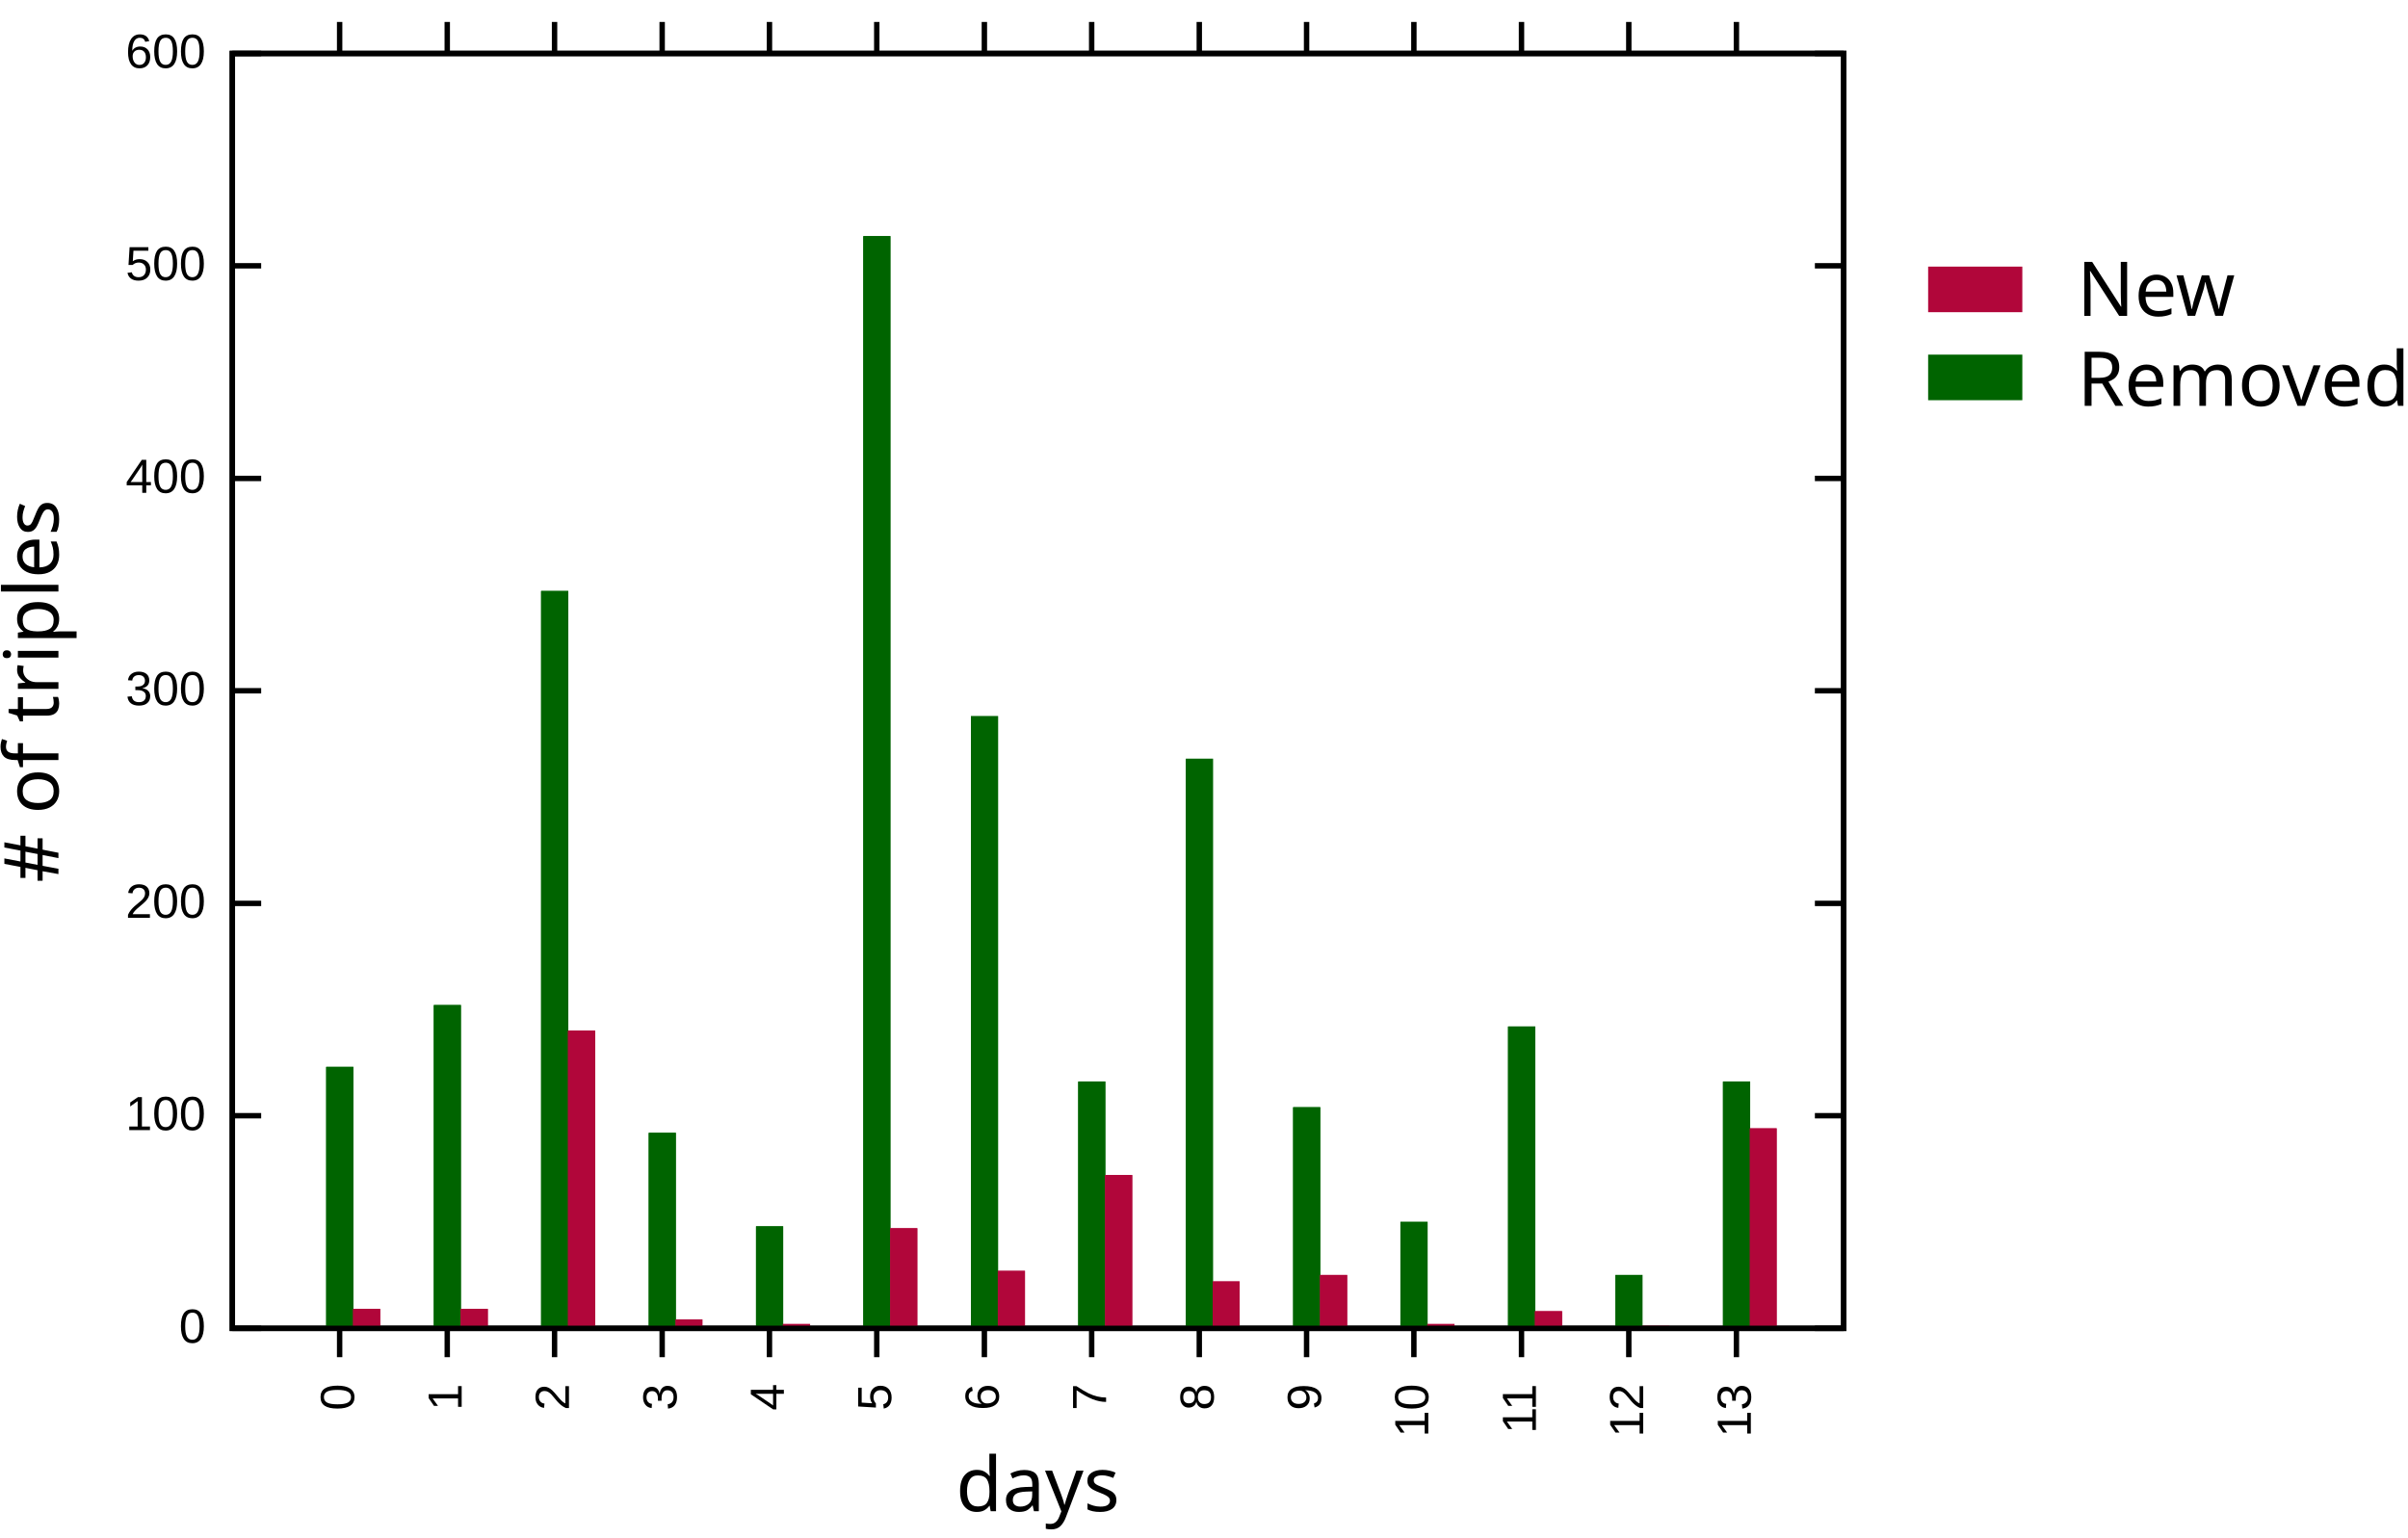
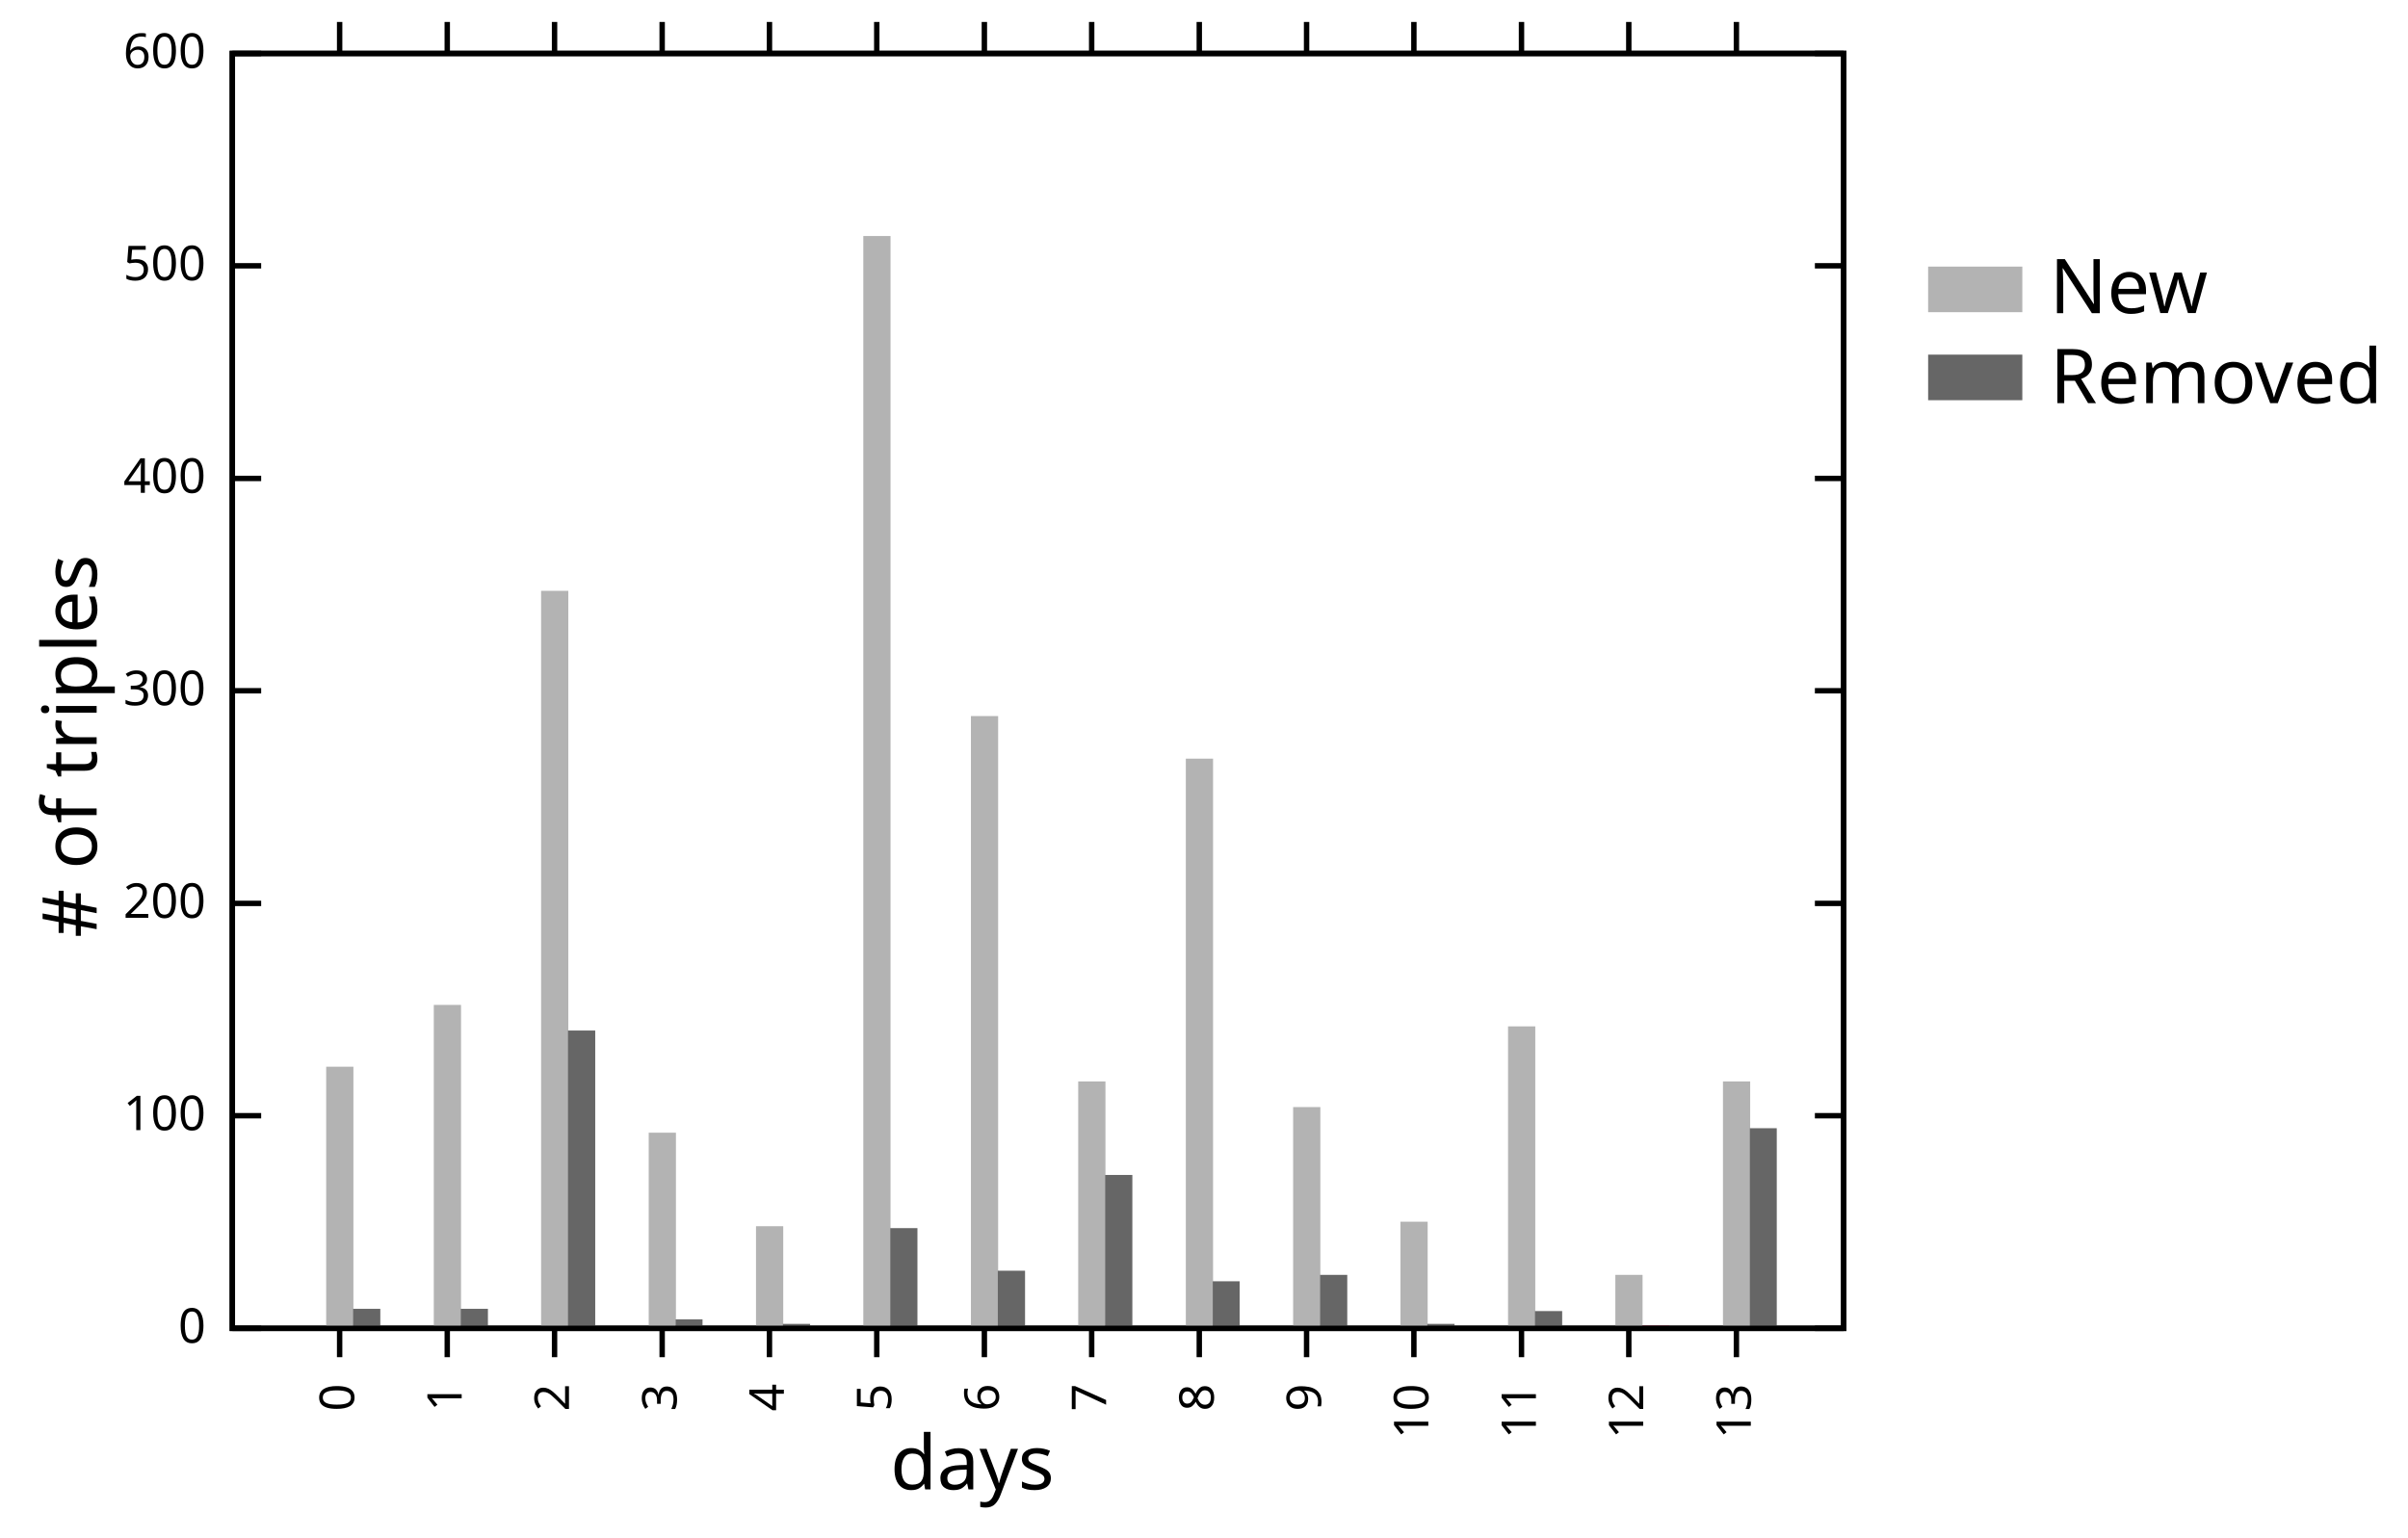
<svg xmlns="http://www.w3.org/2000/svg" width="445.445" height="284.393" id="svg10782" version="1.1">
  <defs id="defs10784" />
  <g id="layer1" transform="translate(-152.2773,-390.1658)">
-     <g transform="translate(-702.0571,-44.39891)" style="display:inline" id="g10439">
-       <g id="g4920" transform="translate(637.1484,115.2986)" style="display:inline">
-         <rect style="fill:none" x="217.566" y="319.266" width="355.491" height="284.393" id="rect9" />
-         <path id="path31" d="m 260.166,565.029 5.332,0 m 292.747,0 -5.332,0 h 0.006" style="color:#000000;fill:none;stroke:#000000;stroke-width:1;stroke-linecap:butt;stroke-linejoin:miter" />
-         <g id="g33" style="font-size:15px;text-anchor:end;color:#000000;fill:#000000;stroke:none;font-family:Arial" transform="matrix(0.5924851,0,0,0.5924851,255.2479,567.6951)">
-           <text id="text35">0</text>
-         </g>
-         <path id="path37" d="m 260.166,525.688 5.332,0 m 292.747,0 -5.332,0 h 0.006" style="color:#000000;fill:none;stroke:#000000;stroke-width:1;stroke-linecap:butt;stroke-linejoin:miter" />
-         <g id="g39" style="font-size:15px;text-anchor:end;color:#000000;fill:#000000;stroke:none;font-family:Arial" transform="matrix(0.5924851,0,0,0.5924851,255.2479,528.3541)">
-           <text id="text41">100</text>
-         </g>
-         <path id="path43" d="m 260.166,486.406 5.332,0 m 292.747,0 -5.332,0 h 0.006" style="color:#000000;fill:none;stroke:#000000;stroke-width:1;stroke-linecap:butt;stroke-linejoin:miter" />
-         <g id="g45" style="font-size:15px;text-anchor:end;color:#000000;fill:#000000;stroke:none;font-family:Arial" transform="matrix(0.5924851,0,0,0.5924851,255.2479,489.0723)">
-           <text id="text47">200</text>
-         </g>
-         <path id="path49" d="m 260.166,447.065 5.332,0 m 292.747,0 -5.332,0 h 0.006" style="color:#000000;fill:none;stroke:#000000;stroke-width:1;stroke-linecap:butt;stroke-linejoin:miter" />
-         <g id="g51" style="font-size:15px;text-anchor:end;color:#000000;fill:#000000;stroke:none;font-family:Arial" transform="matrix(0.5924851,0,0,0.5924851,255.2479,449.7313)">
-           <text id="text53">300</text>
-         </g>
-         <path id="path55" d="m 260.166,407.783 5.332,0 m 292.747,0 -5.332,0 h 0.006" style="color:#000000;fill:none;stroke:#000000;stroke-width:1;stroke-linecap:butt;stroke-linejoin:miter" />
-         <g id="g57" style="font-size:15px;text-anchor:end;color:#000000;fill:#000000;stroke:none;font-family:Arial" transform="matrix(0.5924851,0,0,0.5924851,255.2479,410.4495)">
-           <text id="text59">400</text>
-         </g>
-         <path id="path61" d="m 260.166,368.442 5.332,0 m 292.747,0 -5.332,0 h 0.006" style="color:#000000;fill:none;stroke:#000000;stroke-width:1;stroke-linecap:butt;stroke-linejoin:miter" />
-         <g id="g63" style="font-size:15px;text-anchor:end;color:#000000;fill:#000000;stroke:none;font-family:Arial" transform="matrix(0.5924851,0,0,0.5924851,255.2479,371.1085)">
-           <text id="text65">500</text>
-         </g>
-         <path id="path67" d="m 260.166,329.161 5.332,0 m 292.747,0 -5.332,0 h 0.006" style="color:#000000;fill:none;stroke:#000000;stroke-width:1;stroke-linecap:butt;stroke-linejoin:miter" />
-         <g id="g69" style="font-size:15px;text-anchor:end;color:#000000;fill:#000000;stroke:none;font-family:Arial" transform="matrix(0.5924851,0,0,0.5924851,255.2479,331.8268)">
-           <text id="text71">600</text>
-         </g>
-         <path id="path73" d="m 280.014,565.029 0,5.332 m 0,-241.201 0,-5.332 h 0.006" style="color:#000000;fill:none;stroke:#000000;stroke-width:1;stroke-linecap:butt;stroke-linejoin:miter" />
-         <g id="g75" style="font-size:15px;text-anchor:end;color:#000000;fill:#000000;stroke:none;font-family:Arial" transform="matrix(0,-0.5924851,0.5924851,0,282.6799,575.2789)">
-           <text id="text77">0</text>
-         </g>
-         <path id="path79" d="m 299.921,565.029 0,5.332 m 0,-241.201 0,-5.332 h 0.006" style="color:#000000;fill:none;stroke:#000000;stroke-width:1;stroke-linecap:butt;stroke-linejoin:miter" />
-         <g id="g81" style="font-size:15px;text-anchor:end;color:#000000;fill:#000000;stroke:none;font-family:Arial" transform="matrix(0,-0.5924851,0.5924851,0,302.5874,575.2789)">
-           <text id="text83">1</text>
-         </g>
-         <path id="path85" d="m 319.77,565.029 0,5.332 m 0,-241.201 0,-5.332 h 0.006" style="color:#000000;fill:none;stroke:#000000;stroke-width:1;stroke-linecap:butt;stroke-linejoin:miter" />
-         <g id="g87" style="font-size:15px;text-anchor:end;color:#000000;fill:#000000;stroke:none;font-family:Arial" transform="matrix(0,-0.5924851,0.5924851,0,322.4357,575.2789)">
-           <text id="text89">2</text>
-         </g>
-         <path id="path91" d="m 339.677,565.029 0,5.332 m 0,-241.201 0,-5.332 h 0.006" style="color:#000000;fill:none;stroke:#000000;stroke-width:1;stroke-linecap:butt;stroke-linejoin:miter" />
-         <g id="g93" style="font-size:15px;text-anchor:end;color:#000000;fill:#000000;stroke:none;font-family:Arial" transform="matrix(0,-0.5924851,0.5924851,0,342.3432,575.2789)">
-           <text id="text95">3</text>
-         </g>
-         <path id="path97" d="m 359.525,565.029 0,5.332 m 0,-241.201 0,-5.332 h 0.006" style="color:#000000;fill:none;stroke:#000000;stroke-width:1;stroke-linecap:butt;stroke-linejoin:miter" />
-         <g id="g99" style="font-size:15px;text-anchor:end;color:#000000;fill:#000000;stroke:none;font-family:Arial" transform="matrix(0,-0.5924851,0.5924851,0,362.1914,575.2789)">
-           <text id="text101">4</text>
-         </g>
-         <path id="path103" d="m 379.374,565.029 0,5.332 m 0,-241.201 0,-5.332 h 0.006" style="color:#000000;fill:none;stroke:#000000;stroke-width:1;stroke-linecap:butt;stroke-linejoin:miter" />
-         <g id="g105" style="font-size:15px;text-anchor:end;color:#000000;fill:#000000;stroke:none;font-family:Arial" transform="matrix(0,-0.5924851,0.5924851,0,382.0397,575.2789)">
-           <text id="text107">5</text>
-         </g>
-         <path id="path109" d="m 399.281,565.029 0,5.332 m 0,-241.201 0,-5.332 h 0.006" style="color:#000000;fill:none;stroke:#000000;stroke-width:1;stroke-linecap:butt;stroke-linejoin:miter" />
-         <g id="g111" style="font-size:15px;text-anchor:end;color:#000000;fill:#000000;stroke:none;font-family:Arial" transform="matrix(0,-0.5924851,0.5924851,0,401.9472,575.2789)">
-           <text id="text113">6</text>
-         </g>
-         <path id="path115" d="m 419.129,565.029 0,5.332 m 0,-241.201 0,-5.332 h 0.006" style="color:#000000;fill:none;stroke:#000000;stroke-width:1;stroke-linecap:butt;stroke-linejoin:miter" />
-         <g id="g117" style="font-size:15px;text-anchor:end;color:#000000;fill:#000000;stroke:none;font-family:Arial" transform="matrix(0,-0.5924851,0.5924851,0,421.7955,575.2789)">
-           <text id="text119">7</text>
-         </g>
-         <path id="path121" d="m 439.037,565.029 0,5.332 m 0,-241.201 0,-5.332 h 0.006" style="color:#000000;fill:none;stroke:#000000;stroke-width:1;stroke-linecap:butt;stroke-linejoin:miter" />
-         <g id="g123" style="font-size:15px;text-anchor:end;color:#000000;fill:#000000;stroke:none;font-family:Arial" transform="matrix(0,-0.5924851,0.5924851,0,441.7029,575.2789)">
-           <text id="text125">8</text>
-         </g>
-         <path id="path127" d="m 458.885,565.029 0,5.332 m 0,-241.201 0,-5.332 h 0.006" style="color:#000000;fill:none;stroke:#000000;stroke-width:1;stroke-linecap:butt;stroke-linejoin:miter" />
-         <g id="g129" style="font-size:15px;text-anchor:end;color:#000000;fill:#000000;stroke:none;font-family:Arial" transform="matrix(0,-0.5924851,0.5924851,0,461.5512,575.2789)">
-           <text id="text131">9</text>
-         </g>
-         <path id="path133" d="m 478.733,565.029 0,5.332 m 0,-241.201 0,-5.332 h 0.006" style="color:#000000;fill:none;stroke:#000000;stroke-width:1;stroke-linecap:butt;stroke-linejoin:miter" />
-         <g id="g135" style="font-size:15px;text-anchor:end;color:#000000;fill:#000000;stroke:none;font-family:Arial" transform="matrix(0,-0.5924851,0.5924851,0,481.3995,575.2789)">
-           <text id="text137">10</text>
-         </g>
-         <path id="path139" d="m 498.641,565.029 0,5.332 m 0,-241.201 0,-5.332 h 0.006" style="color:#000000;fill:none;stroke:#000000;stroke-width:1;stroke-linecap:butt;stroke-linejoin:miter" />
-         <g id="g141" style="font-size:15px;text-anchor:end;color:#000000;fill:#000000;stroke:none;font-family:Arial" transform="matrix(0,-0.5924851,0.5924851,0,501.3069,575.2789)">
-           <text id="text143">11</text>
-         </g>
-         <path id="path145" d="m 518.489,565.029 0,5.332 m 0,-241.201 0,-5.332 h 0.006" style="color:#000000;fill:none;stroke:#000000;stroke-width:1;stroke-linecap:butt;stroke-linejoin:miter" />
-         <g id="g147" style="font-size:15px;text-anchor:end;color:#000000;fill:#000000;stroke:none;font-family:Arial" transform="matrix(0,-0.5924851,0.5924851,0,521.1552,575.2789)">
-           <text id="text149">12</text>
-         </g>
-         <path id="path151" d="m 538.397,565.029 0,5.332 m 0,-241.201 0,-5.332 h 0.006" style="color:#000000;fill:none;stroke:#000000;stroke-width:1;stroke-linecap:butt;stroke-linejoin:miter" />
-         <g id="g153" style="font-size:15px;text-anchor:end;color:#000000;fill:#000000;stroke:none;font-family:Arial" transform="matrix(0,-0.5924851,0.5924851,0,541.0627,575.2789)">
-           <text id="text155">13</text>
-         </g>
-         <path id="path157" d="m 260.166,329.161 0,235.868 298.079,0 0,-235.868 -298.079,0 z m 0,0 h 0.006" style="color:#000000;fill:none;stroke:#000000;stroke-width:1;stroke-linecap:butt;stroke-linejoin:miter" />
-         <g id="g159" style="font-size:15px;text-anchor:middle;color:#000000;fill:#000000;stroke:none;font-family:Arial" transform="matrix(0,-0.5924851,0.5924851,0,227.9936,447.1244)">
-           <text style="font-style:normal;font-variant:normal;font-weight:normal;font-stretch:normal;font-family:Roboto Slab;-inkscape-font-specification:Roboto Slab" id="text161">
-             <tspan id="tspan5857" style="font-size:23.629px"># of triples</tspan>
-           </text>
-         </g>
-         <g id="g163" style="font-size:15px;text-anchor:middle;color:#000000;fill:#000000;stroke:none;font-family:Arial" transform="matrix(0.5924851,0,0,0.5924851,409.1755,598.8598)">
-           <text id="text165">
-             <tspan id="tspan5859" style="font-size:23.629px;font-style:normal;font-variant:normal;font-weight:normal;font-stretch:normal;font-family:Roboto Slab;-inkscape-font-specification:Roboto Slab">days</tspan>
-           </text>
-         </g>
-         <g transform="matrix(0.5924851,0,0,0.5924851,217.5658,319.2661)" id="g170" style="color:#ff0000;fill:#006400;fill-opacity:1;stroke:currentColor;stroke-width:1.688;stroke-linecap:butt;stroke-linejoin:miter">
-           <g id="g172" style="fill:#006400;fill-opacity:1;stroke:none">
-             <polygon id="polygon174" points="109.7,333.1 101.2,333.1 101.2,414.8 109.7,414.8 " style="fill:#006400;fill-opacity:1" />
-           </g>
-           <path id="path176" d="m 101.2,414.8 0,-81.6 8.4,0 0,81.6 -8.4,0 z m 0,0 h 0.01" style="fill:#006400;fill-opacity:1;stroke:none" />
-           <g id="g178" style="fill:#006400;fill-opacity:1;stroke:none">
-             <polygon id="polygon180" points="143.3,313.8 134.8,313.8 134.8,414.8 143.3,414.8 " style="fill:#006400;fill-opacity:1" />
-           </g>
-           <path id="path182" d="m 134.8,414.8 0,-100.9 8.4,0 0,100.9 -8.4,0 z m 0,0 h 0.01" style="fill:#006400;fill-opacity:1;stroke:none" />
-           <g id="g184" style="fill:#006400;fill-opacity:1;stroke:none">
-             <polygon id="polygon186" points="176.8,184.5 168.3,184.5 168.3,414.8 176.8,414.8 " style="fill:#006400;fill-opacity:1" />
-           </g>
-           <path id="path188" d="m 168.3,414.8 0,-230.2 8.4,0 0,230.2 -8.4,0 z m 0,0 h 0.01" style="fill:#006400;fill-opacity:1;stroke:none" />
-           <g id="g190" style="fill:#006400;fill-opacity:1;stroke:none">
-             <polygon id="polygon192" points="210.4,353.7 201.9,353.7 201.9,414.8 210.4,414.8 " style="fill:#006400;fill-opacity:1" />
-           </g>
-           <path id="path194" d="m 201.9,414.8 0,-61 8.4,0 0,61 -8.4,0 z m 0,0 h 0.01" style="fill:#006400;fill-opacity:1;stroke:none" />
-           <g id="g196" style="fill:#006400;fill-opacity:1;stroke:none">
-             <polygon id="polygon198" points="243.9,382.9 235.4,382.9 235.4,414.8 243.9,414.8 " style="fill:#006400;fill-opacity:1" />
-           </g>
-           <path id="path200" d="m 235.4,414.8 0,-31.8 8.4,0 0,31.8 -8.4,0 z m 0,0 h 0.01" style="fill:#006400;fill-opacity:1;stroke:none" />
-           <g id="g202" style="fill:#006400;fill-opacity:1;stroke:none">
-             <polygon id="polygon204" points="277.4,73.7 268.9,73.7 268.9,414.8 277.4,414.8 " style="fill:#006400;fill-opacity:1;stroke:none" />
-           </g>
-           <path id="path206" d="m 268.9,414.8 0,-341 8.4,0 0,341 -8.4,0 z m 0,0 h 0.01" style="fill:#006400;fill-opacity:1;stroke:none" />
-           <g id="g208" style="fill:#006400;fill-opacity:1;stroke:none">
-             <polygon id="polygon210" points="311,223.6 302.5,223.6 302.5,414.8 311,414.8 " style="fill:#006400;fill-opacity:1;stroke:none" />
-           </g>
-           <path id="path212" d="m 302.5,414.8 0,-191.1 8.4,0 0,191.1 -8.4,0 z m 0,0 h 0.01" style="fill:#006400;fill-opacity:1;stroke:none" />
-           <g id="g214" style="fill:#006400;fill-opacity:1;stroke:none">
-             <polygon id="polygon216" points="344.5,337.7 336,337.7 336,414.8 344.5,414.8 " style="fill:#006400;fill-opacity:1;stroke:none" />
-           </g>
-           <path id="path218" d="m 336,414.8 0,-77 8.4,0 0,77 -8.4,0 z m 0,0 h 0.01" style="fill:#006400;fill-opacity:1;stroke:none" />
-           <g id="g220" style="fill:#006400;fill-opacity:1;stroke:none">
-             <polygon id="polygon222" points="378.1,236.9 369.6,236.9 369.6,414.8 378.1,414.8 " style="fill:#006400;fill-opacity:1" />
-           </g>
-           <path id="path224" d="m 369.6,414.8 0,-177.8 8.4,0 0,177.8 -8.4,0 z m 0,0 h 0.01" style="fill:#006400;fill-opacity:1;stroke:none" />
-           <g id="g226" style="fill:#006400;fill-opacity:1;stroke:none">
-             <polygon id="polygon228" points="411.6,345.7 403.1,345.7 403.1,414.8 411.6,414.8 " style="fill:#006400;fill-opacity:1;stroke:none" />
-           </g>
-           <path id="path230" d="m 403.1,414.8 0,-69 8.4,0 0,69 -8.4,0 z m 0,0 h 0.01" style="fill:#006400;fill-opacity:1;stroke:none" />
-           <g id="g232" style="fill:#006400;fill-opacity:1;stroke:none">
-             <polygon id="polygon234" points="445.1,381.5 436.6,381.5 436.6,414.8 445.1,414.8 " style="fill:#006400;fill-opacity:1;stroke:none" />
-           </g>
-           <path id="path236" d="m 436.6,414.8 0,-33.2 8.4,0 0,33.2 -8.4,0 z m 0,0 h 0.01" style="fill:#006400;fill-opacity:1;stroke:none" />
-           <g id="g238" style="fill:#006400;fill-opacity:1;stroke:none">
-             <polygon id="polygon240" points="478.7,320.5 470.2,320.5 470.2,414.8 478.7,414.8 " style="fill:#006400;fill-opacity:1;stroke:none" />
-           </g>
-           <path id="path242" d="m 470.2,414.8 0,-94.2 8.4,0 0,94.2 -8.4,0 z m 0,0 h 0.01" style="fill:#006400;fill-opacity:1;stroke:none" />
-           <g id="g244" style="fill:#006400;fill-opacity:1;stroke:none">
-             <polygon id="polygon246" points="512.2,398.1 503.7,398.1 503.7,414.8 512.2,414.8 " style="fill:#006400;fill-opacity:1;stroke:none" />
-           </g>
-           <path id="path248" d="m 503.7,414.8 0,-16.6 8.4,0 0,16.6 -8.4,0 z m 0,0 h 0.01" style="fill:#006400;fill-opacity:1;stroke:none" />
-           <g id="g250" style="fill:#006400;fill-opacity:1;stroke:none">
-             <polygon id="polygon252" points="545.8,337.7 537.3,337.7 537.3,414.8 545.8,414.8 " style="fill:#006400;fill-opacity:1;stroke:none" />
-           </g>
-           <path id="path254" d="m 537.3,414.8 0,-77 8.4,0 0,77 -8.4,0 z m 0,0 h 0.01" style="fill:#006400;fill-opacity:1;stroke:none" />
-         </g>
-         <g transform="matrix(0.5924851,0,0,0.5924851,217.5658,319.2661)" id="g259" style="color:#008000;fill:#b1063a;fill-opacity:1;stroke:none">
-           <g id="g261" style="fill:#b1063a;fill-opacity:1;stroke:none">
-             <polygon id="polygon263" points="118.1,408.7 109.6,408.7 109.6,414.8 118.1,414.8 " style="fill:#b1063a;fill-opacity:1;stroke:none" />
-           </g>
-           <path id="path265" d="m 109.6,414.8 0,-6 8.4,0 0,6 -8.4,0 z m 0,0 h 0.01" style="fill:#b1063a;fill-opacity:1;stroke:none" />
-           <g id="g267" style="fill:#b1063a;fill-opacity:1;stroke:none">
-             <polygon id="polygon269" points="151.7,408.7 143.2,408.7 143.2,414.8 151.7,414.8 " style="fill:#b1063a;fill-opacity:1;stroke:none" />
-           </g>
-           <path id="path271" d="m 143.2,414.8 0,-6 8.4,0 0,6 -8.4,0 z m 0,0 h 0.01" style="fill:#b1063a;fill-opacity:1;stroke:none" />
-           <g id="g273" style="fill:#b1063a;fill-opacity:1;stroke:none">
-             <polygon id="polygon275" points="185.2,321.8 176.7,321.8 176.7,414.8 185.2,414.8 " style="fill:#b1063a;fill-opacity:1;stroke:none" />
-           </g>
-           <path id="path277" d="m 176.7,414.8 0,-92.9 8.4,0 0,92.9 -8.4,0 z m 0,0 h 0.01" style="fill:#b1063a;fill-opacity:1;stroke:none" />
-           <g id="g279" style="fill:#b1063a;fill-opacity:1;stroke:none">
-             <polygon id="polygon281" points="218.7,412 210.3,412 210.3,414.8 218.7,414.8 " style="fill:#b1063a;fill-opacity:1;stroke:none" />
-           </g>
-           <path id="path283" d="m 210.3,414.8 0,-2.7 8.3,0 0,2.7 -8.3,0 z m 0,0 h 0.01" style="fill:#b1063a;fill-opacity:1;stroke:none" />
-           <g id="g285" style="fill:#b1063a;fill-opacity:1;stroke:none">
-             <polygon id="polygon287" points="252.3,413.4 243.8,413.4 243.8,414.8 252.3,414.8 " style="fill:#b1063a;fill-opacity:1;stroke:none" />
-           </g>
-           <path id="path289" d="m 243.8,414.8 0,-1.3 8.4,0 0,1.3 -8.4,0 z m 0,0 h 0.01" style="fill:#b1063a;fill-opacity:1;stroke:none" />
-           <g id="g291" style="fill:#b1063a;fill-opacity:1;stroke:none">
-             <polygon id="polygon293" points="285.8,383.5 277.3,383.5 277.3,414.8 285.8,414.8 " style="fill:#b1063a;fill-opacity:1;stroke:none" />
-           </g>
-           <path id="path295" d="m 277.3,414.8 0,-31.2 8.4,0 0,31.2 -8.4,0 z m 0,0 h 0.01" style="fill:#b1063a;fill-opacity:1;stroke:none" />
-           <g id="g297" style="fill:#b1063a;fill-opacity:1;stroke:none">
-             <polygon id="polygon299" points="319.4,396.8 310.9,396.8 310.9,414.8 319.4,414.8 " style="fill:#b1063a;fill-opacity:1;stroke:none" />
-           </g>
-           <path id="path301" d="m 310.9,414.8 0,-17.9 8.4,0 0,17.9 -8.4,0 z m 0,0 h 0.01" style="fill:#b1063a;fill-opacity:1;stroke:none" />
-           <g id="g303" style="fill:#b1063a;fill-opacity:1;stroke:none">
-             <polygon id="polygon305" points="352.9,366.9 344.4,366.9 344.4,414.8 352.9,414.8 " style="fill:#b1063a;fill-opacity:1;stroke:none" />
-           </g>
-           <path id="path307" d="m 344.4,414.8 0,-47.8 8.4,0 0,47.8 -8.4,0 z m 0,0 h 0.01" style="fill:#b1063a;fill-opacity:1;stroke:none" />
-           <g id="g309" style="fill:#b1063a;fill-opacity:1;stroke:none">
-             <polygon id="polygon311" points="386.4,400.1 378,400.1 378,414.8 386.4,414.8 " style="fill:#b1063a;fill-opacity:1;stroke:none" />
-           </g>
-           <path id="path313" d="m 378,414.8 0,-14.6 8.3,0 0,14.6 -8.3,0 z m 0,0 h 0.01" style="fill:#b1063a;fill-opacity:1;stroke:none" />
-           <g id="g315" style="fill:#b1063a;fill-opacity:1;stroke:none">
-             <polygon id="polygon317" points="420,398.1 411.5,398.1 411.5,414.8 420,414.8 " style="fill:#b1063a;fill-opacity:1;stroke:none" />
-           </g>
-           <path id="path319" d="m 411.5,414.8 0,-16.6 8.4,0 0,16.6 -8.4,0 z m 0,0 h 0.01" style="fill:#b1063a;fill-opacity:1;stroke:none" />
-           <g id="g321" style="fill:#b1063a;fill-opacity:1;stroke:none">
-             <polygon id="polygon323" points="453.5,413.4 445,413.4 445,414.8 453.5,414.8 " style="fill:#b1063a;fill-opacity:1;stroke:none" />
-           </g>
-           <path id="path325" d="m 445,414.8 0,-1.3 8.4,0 0,1.3 -8.4,0 z m 0,0 h 0.01" style="fill:#b1063a;fill-opacity:1;stroke:none" />
-           <g id="g327" style="fill:#b1063a;fill-opacity:1;stroke:none">
-             <polygon id="polygon329" points="487.1,409.4 478.6,409.4 478.6,414.8 487.1,414.8 " style="fill:#b1063a;fill-opacity:1;stroke:none" />
-           </g>
-           <path id="path331" d="m 478.6,414.8 0,-5.3 8.4,0 0,5.3 -8.4,0 z m 0,0 h 0.01" style="fill:#b1063a;fill-opacity:1;stroke:none" />
-           <g id="g333" style="fill:#b1063a;fill-opacity:1;stroke:none">
-             <polygon id="polygon335" points="520.6,414 512.1,414 512.1,414.8 520.6,414.8 " style="fill:#b1063a;fill-opacity:1;stroke:none" />
-           </g>
-           <path id="path337" d="m 512.1,414.8 0,-0.7 8.4,0 0,0.7 -8.4,0 z m 0,0 h 0.01" style="fill:#b1063a;fill-opacity:1;stroke:none" />
-           <g id="g339" style="fill:#b1063a;fill-opacity:1;stroke:none">
-             <polygon id="polygon341" points="554.1,352.3 545.7,352.3 545.7,414.8 554.1,414.8 " style="fill:#b1063a;fill-opacity:1;stroke:none" />
-           </g>
-           <path id="path343" d="m 545.7,414.8 0,-62.4 8.3,0 0,62.4 -8.3,0 z m 0,0 h 0.01" style="fill:#b1063a;fill-opacity:1;stroke:none" />
-         </g>
-         <path id="path347" d="m 260.166,329.161 0,235.868 298.079,0 0,-235.868 -298.079,0 z m 0,0 h 0.006" style="color:#000000;fill:none;stroke:#000000;stroke-width:1;stroke-linecap:butt;stroke-linejoin:miter" />
-       </g>
-       <text id="text4214" y="493.012" x="1238.538" style="font-size:22px;font-style:normal;font-variant:normal;font-weight:normal;font-stretch:normal;line-height:125%;letter-spacing:0px;word-spacing:0px;color:#000000;fill:#000000;fill-opacity:1;stroke:none;font-family:Roboto Slab;-inkscape-font-specification:Roboto Slab" xml:space="preserve">
-         <tspan style="font-size:14px" y="493.012" x="1238.538" id="tspan4216">New</tspan>
-       </text>
-       <text id="text4218" y="509.653" x="1238.612" style="font-size:22px;font-style:normal;font-variant:normal;font-weight:normal;font-stretch:normal;line-height:125%;letter-spacing:0px;word-spacing:0px;color:#000000;fill:#000000;fill-opacity:1;stroke:none;font-family:Roboto Slab;-inkscape-font-specification:Roboto Slab" xml:space="preserve">
-         <tspan style="font-size:14px" y="509.653" x="1238.612" id="tspan4220">Removed</tspan>
-       </text>
-       <rect style="fill:#b1063a;fill-opacity:1;fill-rule:nonzero;stroke:none;display:inline" id="rect4194-5" width="17.422" height="8.433" x="1211.013" y="483.891" rx="7.5" ry="0" />
-       <rect style="fill:#006400;fill-opacity:1;fill-rule:nonzero;stroke:none;display:inline" id="rect4194-5-2" width="17.422" height="8.433" x="1211.013" y="500.176" rx="7.5" ry="0" />
-     </g>
+     <rect style="fill:none" x="152.657" y="390.166" width="355.491" height="284.393" id="rect9" />
+     <path id="path31" d="m 195.257,635.929 5.332,0 m 292.747,0 -5.332,0 h 0.006" style="color:#000000;fill:none;stroke:#000000;stroke-width:1;stroke-linecap:butt;stroke-linejoin:miter" />
+     <text style="font-size:8.887px;text-anchor:end;color:#000000;fill:#000000;stroke:none;font-family:CMU Serif;-inkscape-font-specification:CMU Serif Medium;font-weight:500;font-style:normal;font-stretch:normal;font-variant:normal;text-align:end;writing-mode:lr;line-height:125%" id="text35" x="190.339" y="638.595">0</text>
+     <path id="path37" d="m 195.257,596.588 5.332,0 m 292.747,0 -5.332,0 h 0.006" style="color:#000000;fill:none;stroke:#000000;stroke-width:1;stroke-linecap:butt;stroke-linejoin:miter" />
+     <text style="font-size:8.887px;text-anchor:end;color:#000000;fill:#000000;stroke:none;font-family:CMU Serif;-inkscape-font-specification:CMU Serif Medium;font-weight:500;font-style:normal;font-stretch:normal;font-variant:normal;text-align:end;writing-mode:lr;line-height:125%" id="text41" x="190.339" y="599.254">100</text>
+     <path id="path43" d="m 195.257,557.306 5.332,0 m 292.747,0 -5.332,0 h 0.006" style="color:#000000;fill:none;stroke:#000000;stroke-width:1;stroke-linecap:butt;stroke-linejoin:miter" />
+     <text style="font-size:8.887px;text-anchor:end;color:#000000;fill:#000000;stroke:none;font-family:CMU Serif;-inkscape-font-specification:CMU Serif Medium;font-weight:500;font-style:normal;font-stretch:normal;font-variant:normal;text-align:end;writing-mode:lr;line-height:125%" id="text47" x="190.339" y="559.972">200</text>
+     <path id="path49" d="m 195.257,517.965 5.332,0 m 292.747,0 -5.332,0 h 0.006" style="color:#000000;fill:none;stroke:#000000;stroke-width:1;stroke-linecap:butt;stroke-linejoin:miter" />
+     <text style="font-size:8.887px;text-anchor:end;color:#000000;fill:#000000;stroke:none;font-family:CMU Serif;-inkscape-font-specification:CMU Serif Medium;font-weight:500;font-style:normal;font-stretch:normal;font-variant:normal;text-align:end;writing-mode:lr;line-height:125%" id="text53" x="190.339" y="520.631">300</text>
+     <path id="path55" d="m 195.257,478.683 5.332,0 m 292.747,0 -5.332,0 h 0.006" style="color:#000000;fill:none;stroke:#000000;stroke-width:1;stroke-linecap:butt;stroke-linejoin:miter" />
+     <text style="font-size:8.887px;text-anchor:end;color:#000000;fill:#000000;stroke:none;font-family:CMU Serif;-inkscape-font-specification:CMU Serif Medium;font-weight:500;font-style:normal;font-stretch:normal;font-variant:normal;text-align:end;writing-mode:lr;line-height:125%" id="text59" x="190.339" y="481.349">400</text>
+     <path id="path61" d="m 195.257,439.342 5.332,0 m 292.747,0 -5.332,0 h 0.006" style="color:#000000;fill:none;stroke:#000000;stroke-width:1;stroke-linecap:butt;stroke-linejoin:miter" />
+     <text style="font-size:8.887px;text-anchor:end;color:#000000;fill:#000000;stroke:none;font-family:CMU Serif;-inkscape-font-specification:CMU Serif Medium;font-weight:500;font-style:normal;font-stretch:normal;font-variant:normal;text-align:end;writing-mode:lr;line-height:125%" id="text65" x="190.339" y="442.008">500</text>
+     <path id="path67" d="m 195.257,400.06 5.332,0 m 292.747,0 -5.332,0 h 0.006" style="color:#000000;fill:none;stroke:#000000;stroke-width:1;stroke-linecap:butt;stroke-linejoin:miter" />
+     <text style="font-size:8.887px;text-anchor:end;color:#000000;fill:#000000;stroke:none;font-family:CMU Serif;-inkscape-font-specification:CMU Serif Medium;font-weight:500;font-style:normal;font-stretch:normal;font-variant:normal;text-align:end;writing-mode:lr;line-height:125%" id="text71" x="190.339" y="402.726">600</text>
+     <path id="path73" d="m 215.105,635.929 0,5.332 m 0,-241.201 0,-5.332 h 0.006" style="color:#000000;fill:none;stroke:#000000;stroke-width:1;stroke-linecap:butt;stroke-linejoin:miter" />
+     <text style="font-size:8.887px;text-anchor:end;color:#000000;fill:#000000;stroke:none;font-family:CMU Serif;-inkscape-font-specification:CMU Serif Medium;font-weight:500;font-style:normal;font-stretch:normal;font-variant:normal;text-align:end;writing-mode:lr;line-height:125%" id="text77" transform="matrix(0,-1,1,0,0,0)" x="-646.179" y="217.771">0</text>
+     <path id="path79" d="m 235.013,635.929 0,5.332 m 0,-241.201 0,-5.332 h 0.006" style="color:#000000;fill:none;stroke:#000000;stroke-width:1;stroke-linecap:butt;stroke-linejoin:miter" />
+     <text style="font-size:8.887px;text-anchor:end;color:#000000;fill:#000000;stroke:none;font-family:CMU Serif;-inkscape-font-specification:CMU Serif Medium;font-weight:500;font-style:normal;font-stretch:normal;font-variant:normal;text-align:end;writing-mode:lr;line-height:125%" id="text83" transform="matrix(0,-1,1,0,0,0)" x="-646.179" y="237.679">1</text>
+     <path id="path85" d="m 254.861,635.929 0,5.332 m 0,-241.201 0,-5.332 h 0.006" style="color:#000000;fill:none;stroke:#000000;stroke-width:1;stroke-linecap:butt;stroke-linejoin:miter" />
+     <text style="font-size:8.887px;text-anchor:end;color:#000000;fill:#000000;stroke:none;font-family:CMU Serif;-inkscape-font-specification:CMU Serif Medium;font-weight:500;font-style:normal;font-stretch:normal;font-variant:normal;text-align:end;writing-mode:lr;line-height:125%" id="text89" transform="matrix(0,-1,1,0,0,0)" x="-646.179" y="257.527">2</text>
+     <path id="path91" d="m 274.768,635.929 0,5.332 m 0,-241.201 0,-5.332 h 0.006" style="color:#000000;fill:none;stroke:#000000;stroke-width:1;stroke-linecap:butt;stroke-linejoin:miter" />
+     <text style="font-size:8.887px;text-anchor:end;color:#000000;fill:#000000;stroke:none;font-family:CMU Serif;-inkscape-font-specification:CMU Serif Medium;font-weight:500;font-style:normal;font-stretch:normal;font-variant:normal;text-align:end;writing-mode:lr;line-height:125%" id="text95" transform="matrix(0,-1,1,0,0,0)" x="-646.179" y="277.435">3</text>
+     <path id="path97" d="m 294.617,635.929 0,5.332 m 0,-241.201 0,-5.332 h 0.006" style="color:#000000;fill:none;stroke:#000000;stroke-width:1;stroke-linecap:butt;stroke-linejoin:miter" />
+     <text style="font-size:8.887px;text-anchor:end;color:#000000;fill:#000000;stroke:none;font-family:CMU Serif;-inkscape-font-specification:CMU Serif Medium;font-weight:500;font-style:normal;font-stretch:normal;font-variant:normal;text-align:end;writing-mode:lr;line-height:125%" id="text101" transform="matrix(0,-1,1,0,0,0)" x="-646.179" y="297.283">4</text>
+     <path id="path103" d="m 314.465,635.929 0,5.332 m 0,-241.201 0,-5.332 h 0.006" style="color:#000000;fill:none;stroke:#000000;stroke-width:1;stroke-linecap:butt;stroke-linejoin:miter" />
+     <text style="font-size:8.887px;text-anchor:end;color:#000000;fill:#000000;stroke:none;font-family:CMU Serif;-inkscape-font-specification:CMU Serif Medium;font-weight:500;font-style:normal;font-stretch:normal;font-variant:normal;text-align:end;writing-mode:lr;line-height:125%" id="text107" transform="matrix(0,-1,1,0,0,0)" x="-646.179" y="317.131">5</text>
+     <path id="path109" d="m 334.372,635.929 0,5.332 m 0,-241.201 0,-5.332 h 0.006" style="color:#000000;fill:none;stroke:#000000;stroke-width:1;stroke-linecap:butt;stroke-linejoin:miter" />
+     <text style="font-size:8.887px;text-anchor:end;color:#000000;fill:#000000;stroke:none;font-family:CMU Serif;-inkscape-font-specification:CMU Serif Medium;font-weight:500;font-style:normal;font-stretch:normal;font-variant:normal;text-align:end;writing-mode:lr;line-height:125%" id="text113" transform="matrix(0,-1,1,0,0,0)" x="-646.179" y="337.039">6</text>
+     <path id="path115" d="m 354.221,635.929 0,5.332 m 0,-241.201 0,-5.332 h 0.006" style="color:#000000;fill:none;stroke:#000000;stroke-width:1;stroke-linecap:butt;stroke-linejoin:miter" />
+     <text style="font-size:8.887px;text-anchor:end;color:#000000;fill:#000000;stroke:none;font-family:CMU Serif;-inkscape-font-specification:CMU Serif Medium;font-weight:500;font-style:normal;font-stretch:normal;font-variant:normal;text-align:end;writing-mode:lr;line-height:125%" id="text119" transform="matrix(0,-1,1,0,0,0)" x="-646.179" y="356.887">7</text>
+     <path id="path121" d="m 374.128,635.929 0,5.332 m 0,-241.201 0,-5.332 h 0.006" style="color:#000000;fill:none;stroke:#000000;stroke-width:1;stroke-linecap:butt;stroke-linejoin:miter" />
+     <text style="font-size:8.887px;text-anchor:end;color:#000000;fill:#000000;stroke:none;font-family:CMU Serif;-inkscape-font-specification:CMU Serif Medium;font-weight:500;font-style:normal;font-stretch:normal;font-variant:normal;text-align:end;writing-mode:lr;line-height:125%" id="text125" transform="matrix(0,-1,1,0,0,0)" x="-646.179" y="376.794">8</text>
+     <path id="path127" d="m 393.976,635.929 0,5.332 m 0,-241.201 0,-5.332 h 0.006" style="color:#000000;fill:none;stroke:#000000;stroke-width:1;stroke-linecap:butt;stroke-linejoin:miter" />
+     <text style="font-size:8.887px;text-anchor:end;color:#000000;fill:#000000;stroke:none;font-family:CMU Serif;-inkscape-font-specification:CMU Serif Medium;font-weight:500;font-style:normal;font-stretch:normal;font-variant:normal;text-align:end;writing-mode:lr;line-height:125%" id="text131" transform="matrix(0,-1,1,0,0,0)" x="-646.179" y="396.643">9</text>
+     <path id="path133" d="m 413.825,635.929 0,5.332 m 0,-241.201 0,-5.332 h 0.006" style="color:#000000;fill:none;stroke:#000000;stroke-width:1;stroke-linecap:butt;stroke-linejoin:miter" />
+     <text style="font-size:8.887px;text-anchor:end;color:#000000;fill:#000000;stroke:none;font-family:CMU Serif;-inkscape-font-specification:CMU Serif Medium;font-weight:500;font-style:normal;font-stretch:normal;font-variant:normal;text-align:end;writing-mode:lr;line-height:125%" id="text137" transform="matrix(0,-1,1,0,0,0)" x="-646.179" y="416.491">10</text>
+     <path id="path139" d="m 433.732,635.929 0,5.332 m 0,-241.201 0,-5.332 h 0.006" style="color:#000000;fill:none;stroke:#000000;stroke-width:1;stroke-linecap:butt;stroke-linejoin:miter" />
+     <text style="font-size:8.887px;text-anchor:end;color:#000000;fill:#000000;stroke:none;font-family:CMU Serif;-inkscape-font-specification:CMU Serif Medium;font-weight:500;font-style:normal;font-stretch:normal;font-variant:normal;text-align:end;writing-mode:lr;line-height:125%" id="text143" transform="matrix(0,-1,1,0,0,0)" x="-646.179" y="436.398">11</text>
+     <path id="path145" d="m 453.58,635.929 0,5.332 m 0,-241.201 0,-5.332 h 0.006" style="color:#000000;fill:none;stroke:#000000;stroke-width:1;stroke-linecap:butt;stroke-linejoin:miter" />
+     <text style="font-size:8.887px;text-anchor:end;color:#000000;fill:#000000;stroke:none;font-family:CMU Serif;-inkscape-font-specification:CMU Serif Medium;font-weight:500;font-style:normal;font-stretch:normal;font-variant:normal;text-align:end;writing-mode:lr;line-height:125%" id="text149" transform="matrix(0,-1,1,0,0,0)" x="-646.179" y="456.247">12</text>
+     <path id="path151" d="m 473.488,635.929 0,5.332 m 0,-241.201 0,-5.332 h 0.006" style="color:#000000;fill:none;stroke:#000000;stroke-width:1;stroke-linecap:butt;stroke-linejoin:miter" />
+     <text style="font-size:8.887px;text-anchor:end;color:#000000;fill:#000000;stroke:none;font-family:CMU Serif;-inkscape-font-specification:CMU Serif Medium;font-weight:500;font-style:normal;font-stretch:normal;font-variant:normal;text-align:end;writing-mode:lr;line-height:125%" id="text155" transform="matrix(0,-1,1,0,0,0)" x="-646.179" y="476.154">13</text>
+     <path id="path157" d="m 195.257,400.06 0,235.868 298.079,0 0,-235.868 -298.079,0 z m 0,0 h 0.006" style="color:#000000;fill:none;stroke:#000000;stroke-width:1;stroke-linecap:butt;stroke-linejoin:miter" />
+     <text id="text161" style="font-size:14px;font-style:normal;font-variant:normal;font-weight:500;font-stretch:normal;text-align:end;line-height:125%;writing-mode:lr-tb;text-anchor:end;color:#000000;fill:#000000;stroke:none;font-family:CMU Serif;-inkscape-font-specification:CMU Serif Medium" transform="matrix(0,-1,1,0,0,0)" x="-492.77" y="170.156">
+       <tspan style="font-size:14px;font-style:normal;font-variant:normal;font-weight:500;font-stretch:normal;text-align:end;line-height:125%;writing-mode:lr-tb;text-anchor:end;font-family:CMU Serif;-inkscape-font-specification:CMU Serif Medium" id="tspan5857"># of triples</tspan>
+     </text>
+     <text style="font-size:14px;font-style:normal;font-variant:normal;font-weight:500;font-stretch:normal;text-align:end;line-height:125%;writing-mode:lr-tb;text-anchor:end;color:#000000;fill:#000000;stroke:none;font-family:CMU Serif;-inkscape-font-specification:CMU Serif Medium" id="text165" x="347.297" y="665.719">
+       <tspan style="font-size:14px;font-style:normal;font-variant:normal;font-weight:500;font-stretch:normal;text-align:end;line-height:125%;writing-mode:lr-tb;text-anchor:end;font-family:CMU Serif;-inkscape-font-specification:CMU Serif Medium" id="tspan5859">days</tspan>
+     </text>
+     <polygon id="polygon174" points="109.7,333.1 101.2,333.1 101.2,414.8 109.7,414.8 " style="color:#ff0000;fill:#b3b3b3;fill-opacity:1;stroke:none" transform="matrix(0.5924851,0,0,0.5924851,152.6572,390.1658)" />
+     <polygon id="polygon180" points="143.3,313.8 134.8,313.8 134.8,414.8 143.3,414.8 " style="color:#ff0000;fill:#b3b3b3;fill-opacity:1;stroke:none" transform="matrix(0.5924851,0,0,0.5924851,152.6572,390.1658)" />
+     <polygon id="polygon186" points="176.8,184.5 168.3,184.5 168.3,414.8 176.8,414.8 " style="color:#ff0000;fill:#b3b3b3;fill-opacity:1;stroke:none" transform="matrix(0.5924851,0,0,0.5924851,152.6572,390.1658)" />
+     <polygon id="polygon192" points="210.4,353.7 201.9,353.7 201.9,414.8 210.4,414.8 " style="color:#ff0000;fill:#b3b3b3;fill-opacity:1;stroke:none" transform="matrix(0.5924851,0,0,0.5924851,152.6572,390.1658)" />
+     <polygon id="polygon198" points="243.9,382.9 235.4,382.9 235.4,414.8 243.9,414.8 " style="color:#ff0000;fill:#b3b3b3;fill-opacity:1;stroke:none" transform="matrix(0.5924851,0,0,0.5924851,152.6572,390.1658)" />
+     <polygon id="polygon204" points="277.4,73.7 268.9,73.7 268.9,414.8 277.4,414.8 " style="color:#ff0000;fill:#b3b3b3;fill-opacity:1;stroke:none" transform="matrix(0.5924851,0,0,0.5924851,152.6572,390.1658)" />
+     <polygon id="polygon210" points="311,223.6 302.5,223.6 302.5,414.8 311,414.8 " style="color:#ff0000;fill:#b3b3b3;fill-opacity:1;stroke:none" transform="matrix(0.5924851,0,0,0.5924851,152.6572,390.1658)" />
+     <polygon id="polygon216" points="344.5,337.7 336,337.7 336,414.8 344.5,414.8 " style="color:#ff0000;fill:#b3b3b3;fill-opacity:1;stroke:none" transform="matrix(0.5924851,0,0,0.5924851,152.6572,390.1658)" />
+     <polygon id="polygon222" points="378.1,236.9 369.6,236.9 369.6,414.8 378.1,414.8 " style="color:#ff0000;fill:#b3b3b3;fill-opacity:1;stroke:none" transform="matrix(0.5924851,0,0,0.5924851,152.6572,390.1658)" />
+     <polygon id="polygon228" points="411.6,345.7 403.1,345.7 403.1,414.8 411.6,414.8 " style="color:#ff0000;fill:#b3b3b3;fill-opacity:1;stroke:none" transform="matrix(0.5924851,0,0,0.5924851,152.6572,390.1658)" />
+     <polygon id="polygon234" points="445.1,381.5 436.6,381.5 436.6,414.8 445.1,414.8 " style="color:#ff0000;fill:#b3b3b3;fill-opacity:1;stroke:none" transform="matrix(0.5924851,0,0,0.5924851,152.6572,390.1658)" />
+     <polygon id="polygon240" points="478.7,320.5 470.2,320.5 470.2,414.8 478.7,414.8 " style="color:#ff0000;fill:#b3b3b3;fill-opacity:1;stroke:none" transform="matrix(0.5924851,0,0,0.5924851,152.6572,390.1658)" />
+     <polygon id="polygon246" points="512.2,398.1 503.7,398.1 503.7,414.8 512.2,414.8 " style="color:#ff0000;fill:#b3b3b3;fill-opacity:1;stroke:none" transform="matrix(0.5924851,0,0,0.5924851,152.6572,390.1658)" />
+     <polygon id="polygon252" points="545.8,337.7 537.3,337.7 537.3,414.8 545.8,414.8 " style="color:#ff0000;fill:#b3b3b3;fill-opacity:1;stroke:none" transform="matrix(0.5924851,0,0,0.5924851,152.6572,390.1658)" />
+     <polygon id="polygon263" points="118.1,408.7 109.6,408.7 109.6,414.8 118.1,414.8 " style="color:#008000;fill:#666666;fill-opacity:1;stroke:none" transform="matrix(0.5924851,0,0,0.5924851,152.6572,390.1658)" />
+     <polygon id="polygon269" points="151.7,408.7 143.2,408.7 143.2,414.8 151.7,414.8 " style="color:#008000;fill:#666666;fill-opacity:1;stroke:none" transform="matrix(0.5924851,0,0,0.5924851,152.6572,390.1658)" />
+     <polygon id="polygon275" points="185.2,321.8 176.7,321.8 176.7,414.8 185.2,414.8 " style="color:#008000;fill:#666666;fill-opacity:1;stroke:none" transform="matrix(0.5924851,0,0,0.5924851,152.6572,390.1658)" />
+     <polygon id="polygon281" points="218.7,412 210.3,412 210.3,414.8 218.7,414.8 " style="color:#008000;fill:#666666;fill-opacity:1;stroke:none" transform="matrix(0.5924851,0,0,0.5924851,152.6572,390.1658)" />
+     <polygon id="polygon287" points="252.3,413.4 243.8,413.4 243.8,414.8 252.3,414.8 " style="color:#008000;fill:#666666;fill-opacity:1;stroke:none" transform="matrix(0.5924851,0,0,0.5924851,152.6572,390.1658)" />
+     <polygon id="polygon293" points="285.8,383.5 277.3,383.5 277.3,414.8 285.8,414.8 " style="color:#008000;fill:#666666;fill-opacity:1;stroke:none" transform="matrix(0.5924851,0,0,0.5924851,152.6572,390.1658)" />
+     <polygon id="polygon299" points="319.4,396.8 310.9,396.8 310.9,414.8 319.4,414.8 " style="color:#008000;fill:#666666;fill-opacity:1;stroke:none" transform="matrix(0.5924851,0,0,0.5924851,152.6572,390.1658)" />
+     <polygon id="polygon305" points="352.9,366.9 344.4,366.9 344.4,414.8 352.9,414.8 " style="color:#008000;fill:#666666;fill-opacity:1;stroke:none" transform="matrix(0.5924851,0,0,0.5924851,152.6572,390.1658)" />
+     <polygon id="polygon311" points="386.4,400.1 378,400.1 378,414.8 386.4,414.8 " style="color:#008000;fill:#666666;fill-opacity:1;stroke:none" transform="matrix(0.5924851,0,0,0.5924851,152.6572,390.1658)" />
+     <polygon id="polygon317" points="420,398.1 411.5,398.1 411.5,414.8 420,414.8 " style="color:#008000;fill:#666666;fill-opacity:1;stroke:none" transform="matrix(0.5924851,0,0,0.5924851,152.6572,390.1658)" />
+     <polygon id="polygon323" points="453.5,413.4 445,413.4 445,414.8 453.5,414.8 " style="color:#008000;fill:#666666;fill-opacity:1;stroke:none" transform="matrix(0.5924851,0,0,0.5924851,152.6572,390.1658)" />
+     <polygon id="polygon329" points="487.1,409.4 478.6,409.4 478.6,414.8 487.1,414.8 " style="color:#008000;fill:#666666;fill-opacity:1;stroke:none" transform="matrix(0.5924851,0,0,0.5924851,152.6572,390.1658)" />
+     <polygon id="polygon335" points="520.6,414 512.1,414 512.1,414.8 520.6,414.8 " style="color:#008000;fill:#b1063a;fill-opacity:1;stroke:none" transform="matrix(0.5924851,0,0,0.5924851,152.6572,390.1658)" />
+     <path style="color:#008000;fill:#b1063a;fill-opacity:1;stroke:none" d="m 456.069,635.929 0,-0.415 4.977,0 0,0.415 -4.977,0 z m 0,0 h 0.006" id="path337" />
+     <polygon id="polygon341" points="554.1,352.3 545.7,352.3 545.7,414.8 554.1,414.8 " style="color:#008000;fill:#666666;fill-opacity:1;stroke:none" transform="matrix(0.5924851,0,0,0.5924851,152.6572,390.1658)" />
+     <path id="path347" d="m 195.257,400.06 0,235.868 298.079,0 0,-235.868 -298.079,0 z m 0,0 h 0.006" style="color:#000000;fill:none;stroke:#000000;stroke-width:1;stroke-linecap:butt;stroke-linejoin:miter" />
+     <text xml:space="preserve" style="font-size:14px;font-style:normal;font-variant:normal;font-weight:500;font-stretch:normal;text-align:start;line-height:125%;letter-spacing:0px;word-spacing:0px;writing-mode:lr-tb;text-anchor:start;color:#000000;fill:#000000;fill-opacity:1;stroke:none;font-family:CMU Serif;-inkscape-font-specification:CMU Serif Medium" x="531.43" y="448.108" id="text4214">
+       <tspan id="tspan4216" x="531.43" y="448.108" style="font-size:14px;font-style:normal;font-variant:normal;font-weight:500;font-stretch:normal;text-align:start;line-height:125%;writing-mode:lr-tb;text-anchor:start;font-family:CMU Serif;-inkscape-font-specification:CMU Serif Medium">New</tspan>
+     </text>
+     <text xml:space="preserve" style="font-size:14px;font-style:normal;font-variant:normal;font-weight:500;font-stretch:normal;text-align:start;line-height:125%;letter-spacing:0px;word-spacing:0px;writing-mode:lr-tb;text-anchor:start;color:#000000;fill:#000000;fill-opacity:1;stroke:none;font-family:CMU Serif;-inkscape-font-specification:CMU Serif Medium" x="531.504" y="464.749" id="text4218">
+       <tspan id="tspan4220" x="531.504" y="464.749" style="font-size:14px;font-style:normal;font-variant:normal;font-weight:500;font-stretch:normal;text-align:start;line-height:125%;writing-mode:lr-tb;text-anchor:start;font-family:CMU Serif;-inkscape-font-specification:CMU Serif Medium">Removed</tspan>
+     </text>
+     <rect ry="0" rx="7.5" y="439.492" x="508.955" height="8.433" width="17.422" id="rect4194-5" style="fill:#b3b3b3;fill-opacity:1;fill-rule:nonzero;stroke:none;display:inline" />
+     <rect ry="0" rx="7.5" y="455.777" x="508.955" height="8.433" width="17.422" id="rect4194-5-2" style="fill:#666666;fill-opacity:1;fill-rule:nonzero;stroke:none;display:inline" />
  </g>
</svg>
